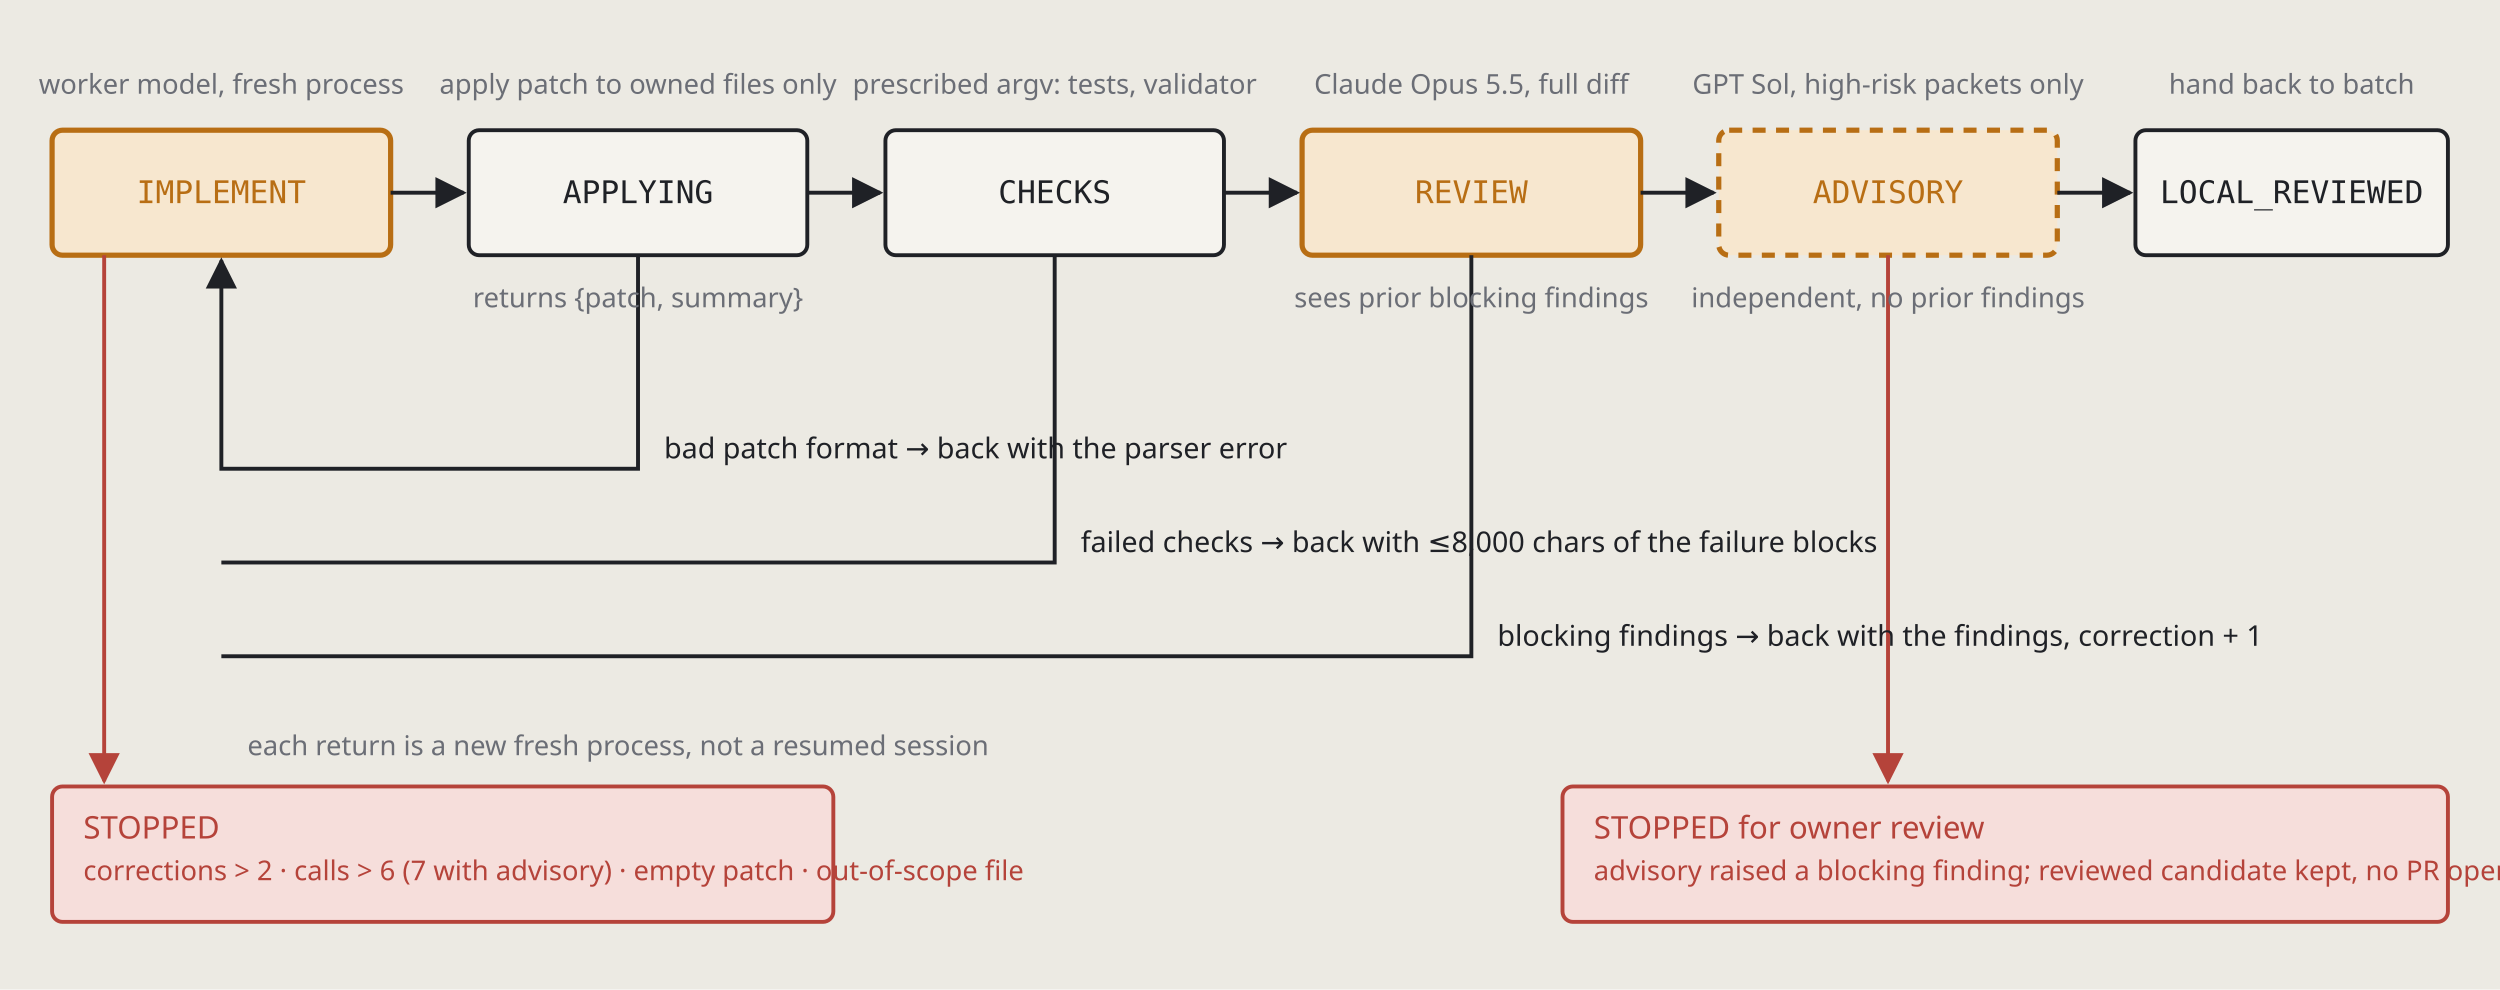
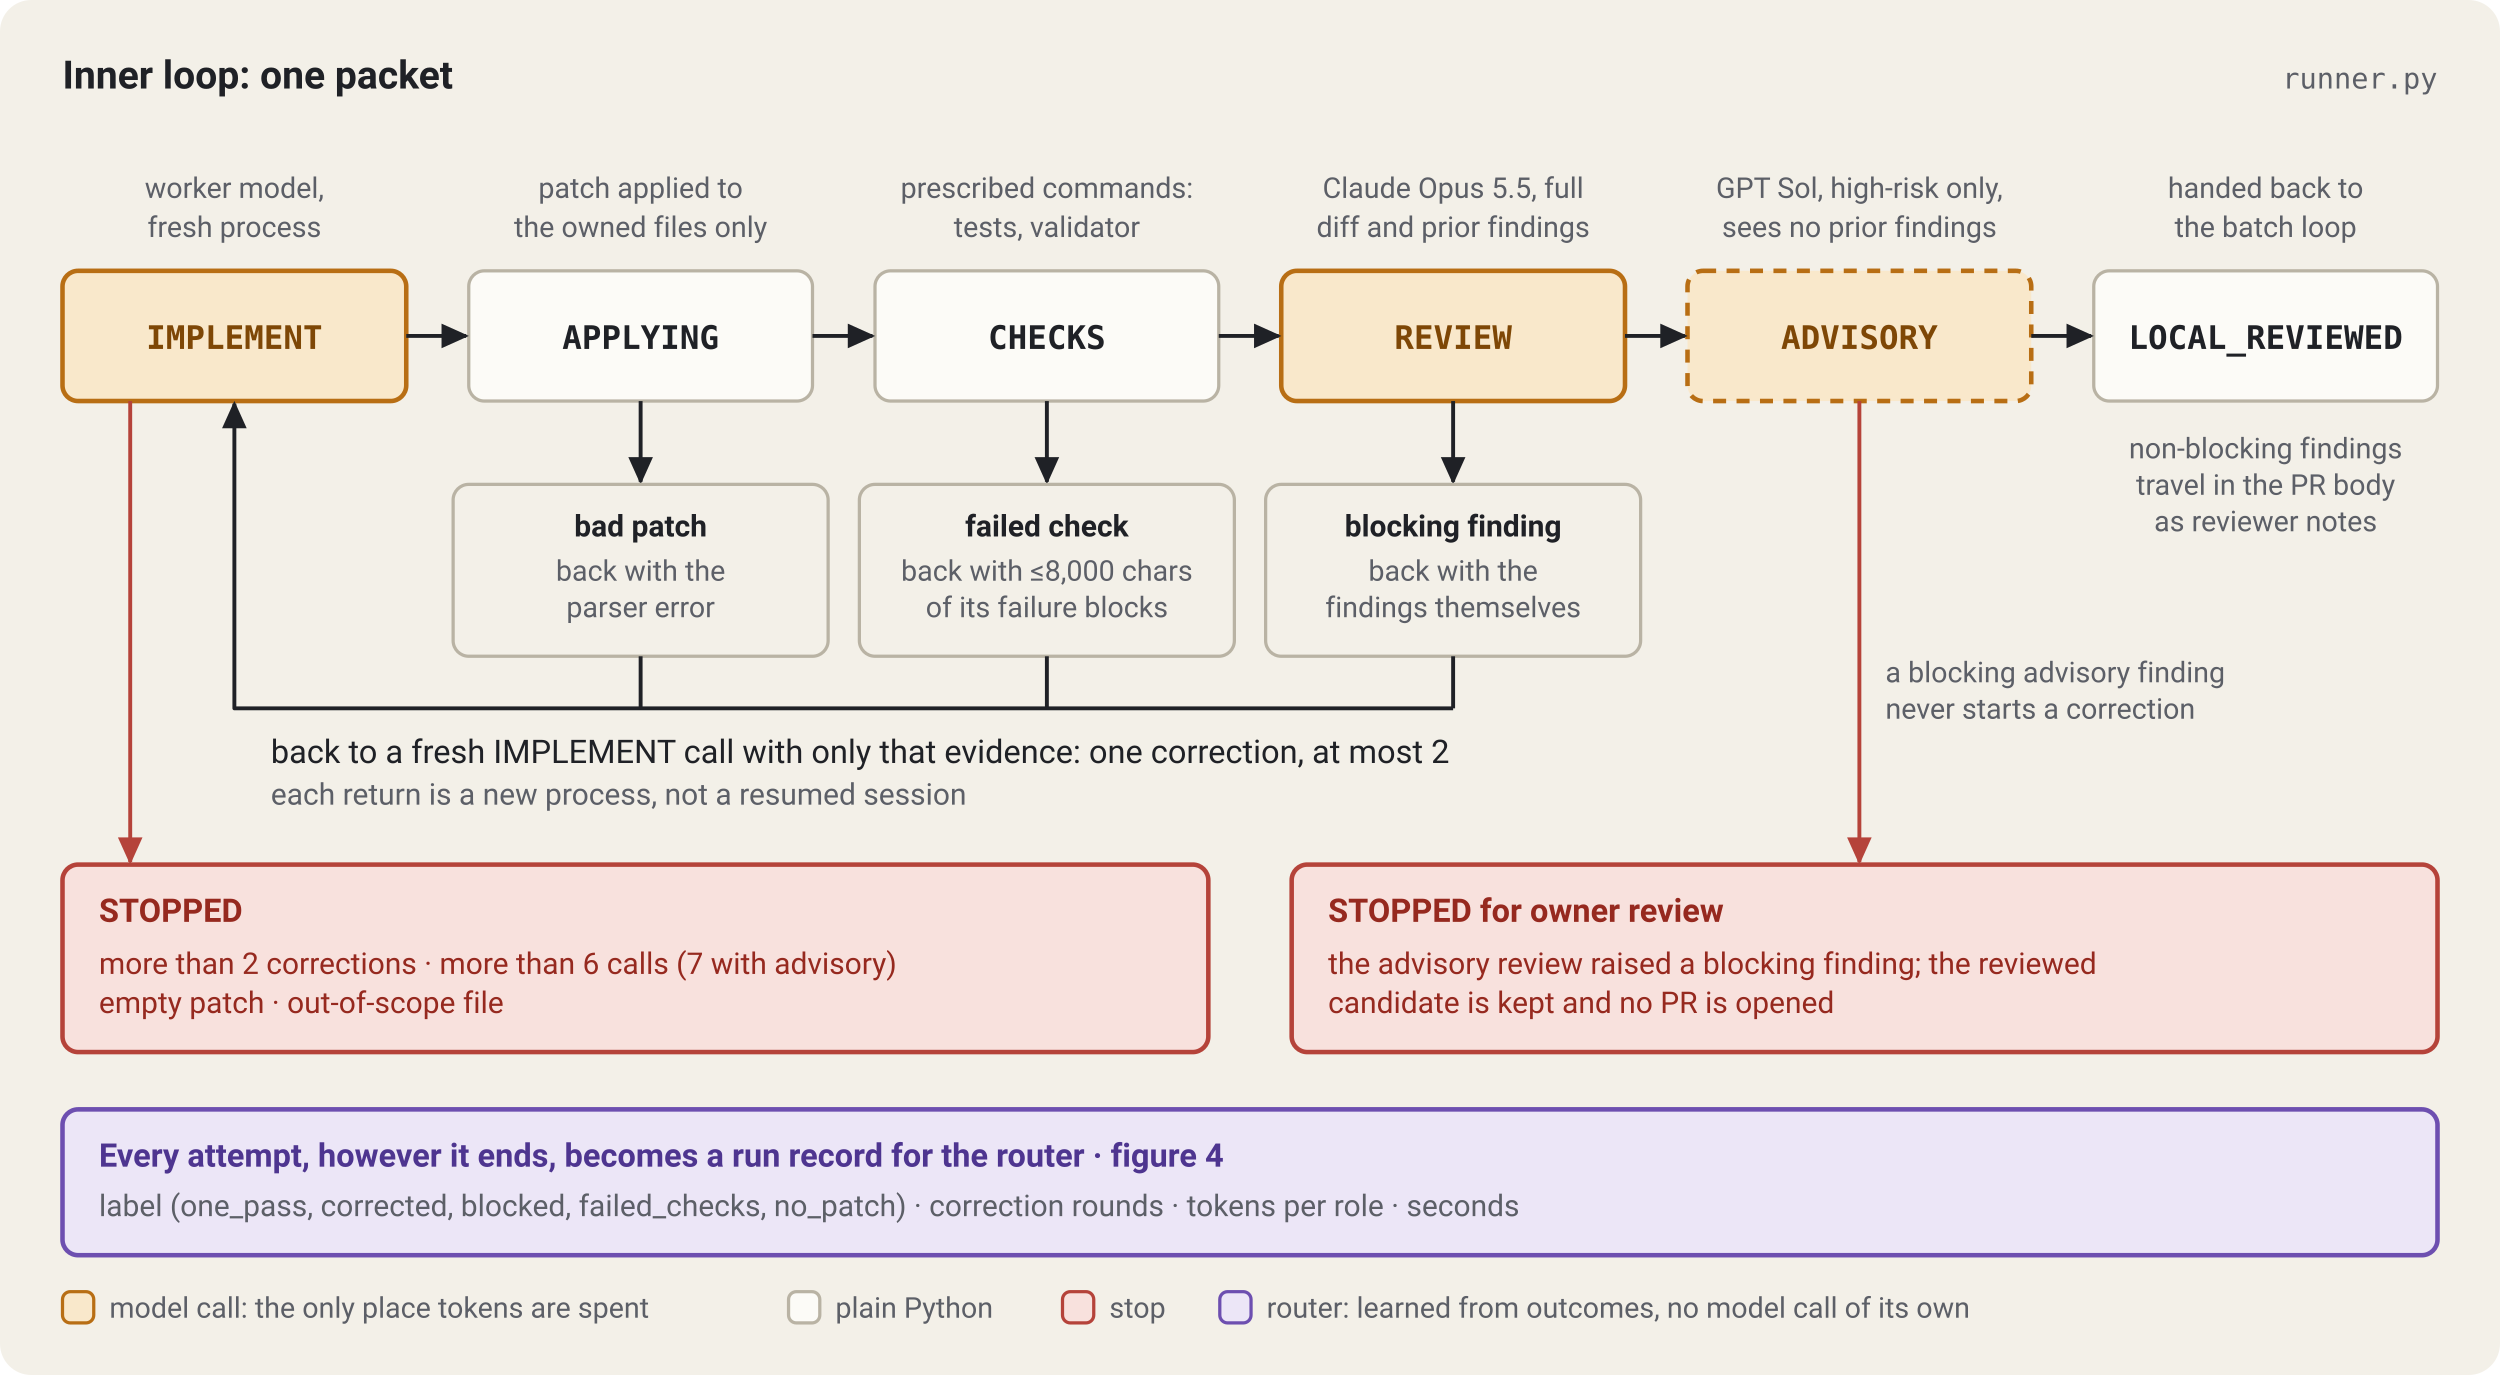
- <svg xmlns="http://www.w3.org/2000/svg" font-family="IBM Plex Sans, system-ui, sans-serif" viewBox="0 0 960 380" role="img" aria-label="Inside one packet the runner calls a worker model for a patch, applies it to owned files only, runs the prescribed checks, then calls a reviewer model on the full diff; a bad patch, failed check, or blocking finding sends bounded evidence back to a fresh worker call, at most two corrections and six calls, after which the candidate is handed back as LOCAL_REVIEWED or the run stops.">
+ <svg xmlns="http://www.w3.org/2000/svg" viewBox="0 0 960 528" role="img" aria-label="Inside one packet the runner calls a worker model for a patch, applies it to the owned files only, runs the prescribed checks, then calls a reviewer model on the full diff. A bad patch, a failed check or a blocking finding sends bounded evidence back to a fresh worker call, at most two corrections and six calls. High-risk packets get an independent advisory review whose blocking finding stops the run for the owner. Otherwise the candidate is handed back as LOCAL_REVIEWED. Every attempt becomes a run record for the router.">
+   <style>text{font-family:'IBM Plex Sans', system-ui, -apple-system, 'Segoe UI', Roboto, Helvetica, Arial, sans-serif;font-size:11.5px;fill:#1F2126}.mono{font-family:'IBM Plex Mono', ui-monospace, SFMono-Regular, Menlo, Consolas, monospace}.b{font-weight:600}.mu{fill:#5C5F67}.c{text-anchor:middle}.e{text-anchor:end}.s9{font-size:9.5px;letter-spacing:.05em}.s10{font-size:10.5px}.s11{font-size:11px}.s12{font-size:12.5px}.s13{font-size:13px}.s15{font-size:15px}.ca{fill:#7E4706}.cg{fill:#24507F}.cs{fill:#96291F}.cr{fill:#4E3590}</style>
  <defs>
-     <marker id="a2" viewBox="0 0 10 10" refX="9" refY="5" markerWidth="8" markerHeight="8" orient="auto-start-reverse">
-       <path d="M0 0L10 5L0 10z" fill="#1F2126" />
+     <marker id="head-ink" viewBox="0 0 10 10" refX="9" refY="5" markerWidth="7" markerHeight="7" orient="auto">
+       <path d="M0 0.5L10 5L0 9.5z" fill="#1F2126" />
    </marker>
-     <marker id="a2s" viewBox="0 0 10 10" refX="9" refY="5" markerWidth="8" markerHeight="8" orient="auto-start-reverse">
-       <path d="M0 0L10 5L0 10z" fill="#B5433A" />
+     <marker id="head-s" viewBox="0 0 10 10" refX="9" refY="5" markerWidth="7" markerHeight="7" orient="auto">
+       <path d="M0 0.5L10 5L0 9.5z" fill="#B5433A" />
+     </marker>
+     <marker id="head-r" viewBox="0 0 10 10" refX="9" refY="5" markerWidth="7" markerHeight="7" orient="auto">
+       <path d="M0 0.5L10 5L0 9.5z" fill="#6D4FB0" />
    </marker>
  </defs>
-   <rect x="0" y="0" width="960" height="380" fill="#ECEAE3" />
-   <g fill="none" stroke="#1F2126" stroke-width="1.5">
-     <rect x="20" y="50" width="130" height="48" rx="4" fill="#F7E7CF" stroke="#B86E14" stroke-width="2" />
-     <rect x="180" y="50" width="130" height="48" rx="4" fill="#F5F3EE" />
-     <rect x="340" y="50" width="130" height="48" rx="4" fill="#F5F3EE" />
-     <rect x="500" y="50" width="130" height="48" rx="4" fill="#F7E7CF" stroke="#B86E14" stroke-width="2" />
-     <rect x="660" y="50" width="130" height="48" rx="4" fill="#F7E7CF" stroke="#B86E14" stroke-width="2" stroke-dasharray="5 4" />
-     <rect x="820" y="50" width="120" height="48" rx="4" fill="#F5F3EE" />
-     <path d="M150 74H178" marker-end="url(#a2)" />
-     <path d="M310 74H338" marker-end="url(#a2)" />
-     <path d="M470 74H498" marker-end="url(#a2)" />
-     <path d="M630 74H658" marker-end="url(#a2)" />
-     <path d="M790 74H818" marker-end="url(#a2)" />
-     <path d="M245 98V180H85V100" marker-end="url(#a2)" />
-     <path d="M405 98V216H85" stroke-dasharray="0" />
-     <path d="M565 98V252H85" />
-     <path d="M725 98V300" stroke="#B5433A" marker-end="url(#a2s)" />
-     <path d="M40 98V300" stroke="#B5433A" marker-end="url(#a2s)" />
-     <rect x="20" y="302" width="300" height="52" rx="4" fill="#F6DEDB" stroke="#B5433A" />
-     <rect x="600" y="302" width="340" height="52" rx="4" fill="#F6DEDB" stroke="#B5433A" />
-   </g>
-   <g fill="#1F2126" font-size="12">
-     <g font-family="IBM Plex Mono, ui-monospace, SFMono-Regular, Menlo, monospace" font-size="12" font-weight="500" text-anchor="middle">
-       <text x="85" y="78" fill="#B86E14">IMPLEMENT</text>
-       <text x="245" y="78">APPLYING</text>
-       <text x="405" y="78">CHECKS</text>
-       <text x="565" y="78" fill="#B86E14">REVIEW</text>
-       <text x="725" y="78" fill="#B86E14">ADVISORY</text>
-       <text x="880" y="78">LOCAL_REVIEWED</text>
-     </g>
-     <g fill="#6B6E76" font-size="10.5" text-anchor="middle">
-       <text x="85" y="36">worker model, fresh process</text>
-       <text x="245" y="36">apply patch to owned files only</text>
-       <text x="405" y="36">prescribed argv: tests, validator</text>
-       <text x="565" y="36">Claude Opus 5.5, full diff</text>
-       <text x="725" y="36">GPT Sol, high-risk packets only</text>
-       <text x="880" y="36">hand back to batch</text>
-     </g>
-     <text x="245" y="118" text-anchor="middle" font-size="10.5" fill="#6B6E76">returns {patch, summary}</text>
-     <text x="565" y="118" text-anchor="middle" font-size="10.5" fill="#6B6E76">sees prior blocking findings</text>
-     <text x="725" y="118" text-anchor="middle" font-size="10.5" fill="#6B6E76">independent, no prior findings</text>
-     <g font-size="11">
-       <text x="255" y="176">bad patch format → back with the parser error</text>
-       <text x="415" y="212">failed checks → back with ≤8,000 chars of the failure blocks</text>
-       <text x="575" y="248">blocking findings → back with the findings, correction + 1</text>
-     </g>
-     <text x="95" y="290" fill="#6B6E76" font-size="10.5">each return is a new fresh process, not a resumed session</text>
-     <g fill="#B5433A">
-       <text x="32" y="322" font-weight="500">STOPPED</text>
-       <text x="32" y="338" font-size="10.5">corrections &gt; 2 · calls &gt; 6 (7 with advisory) · empty patch · out-of-scope file</text>
-       <text x="612" y="322" font-weight="500">STOPPED for owner review</text>
-       <text x="612" y="338" font-size="10.5">advisory raised a blocking finding; reviewed candidate kept, no PR opened</text>
-     </g>
-   </g>
+   <rect width="960" height="528" rx="12" fill="#F3F0E8" />
+   <rect x="24" y="104" width="132" height="50" rx="6" fill="#F9E8CB" stroke="#B86E14" stroke-width="1.75" />
+   <rect x="180" y="104" width="132" height="50" rx="6" fill="#FCFBF7" stroke="#B9B3A4" stroke-width="1.25" />
+   <path d="M156 129H179" fill="none" stroke="#1F2126" stroke-width="1.5" stroke-linejoin="round" marker-end="url(#head-ink)" />
+   <rect x="336" y="104" width="132" height="50" rx="6" fill="#FCFBF7" stroke="#B9B3A4" stroke-width="1.25" />
+   <path d="M312 129H335" fill="none" stroke="#1F2126" stroke-width="1.5" stroke-linejoin="round" marker-end="url(#head-ink)" />
+   <rect x="492" y="104" width="132" height="50" rx="6" fill="#F9E8CB" stroke="#B86E14" stroke-width="1.75" />
+   <path d="M468 129H491" fill="none" stroke="#1F2126" stroke-width="1.5" stroke-linejoin="round" marker-end="url(#head-ink)" />
+   <rect x="648" y="104" width="132" height="50" rx="6" fill="#F9E8CB" stroke="#B86E14" stroke-width="1.75" stroke-dasharray="5 4" />
+   <path d="M624 129H647" fill="none" stroke="#1F2126" stroke-width="1.5" stroke-linejoin="round" marker-end="url(#head-ink)" />
+   <rect x="804" y="104" width="132" height="50" rx="6" fill="#FCFBF7" stroke="#B9B3A4" stroke-width="1.25" />
+   <path d="M780 129H803" fill="none" stroke="#1F2126" stroke-width="1.5" stroke-linejoin="round" marker-end="url(#head-ink)" />
+   <path d="M246 154V185" fill="none" stroke="#1F2126" stroke-width="1.5" stroke-linejoin="round" marker-end="url(#head-ink)" />
+   <rect x="174" y="186" width="144" height="66" rx="6" fill="#F3F0E8" stroke="#B9B3A4" stroke-width="1.25" />
+   <path d="M246 252V272" fill="none" stroke="#1F2126" stroke-width="1.5" stroke-linejoin="round" />
+   <path d="M402 154V185" fill="none" stroke="#1F2126" stroke-width="1.5" stroke-linejoin="round" marker-end="url(#head-ink)" />
+   <rect x="330" y="186" width="144" height="66" rx="6" fill="#F3F0E8" stroke="#B9B3A4" stroke-width="1.25" />
+   <path d="M402 252V272" fill="none" stroke="#1F2126" stroke-width="1.5" stroke-linejoin="round" />
+   <path d="M558 154V185" fill="none" stroke="#1F2126" stroke-width="1.5" stroke-linejoin="round" marker-end="url(#head-ink)" />
+   <rect x="486" y="186" width="144" height="66" rx="6" fill="#F3F0E8" stroke="#B9B3A4" stroke-width="1.25" />
+   <path d="M558 252V272" fill="none" stroke="#1F2126" stroke-width="1.5" stroke-linejoin="round" />
+   <path d="M558 272H90V155" fill="none" stroke="#1F2126" stroke-width="1.5" stroke-linejoin="round" marker-end="url(#head-ink)" />
+   <path d="M50 154V331" fill="none" stroke="#B5433A" stroke-width="1.5" stroke-linejoin="round" marker-end="url(#head-s)" />
+   <rect x="24" y="332" width="440" height="72" rx="6" fill="#F8E1DD" stroke="#B5433A" stroke-width="1.75" />
+   <path d="M714 154V331" fill="none" stroke="#B5433A" stroke-width="1.5" stroke-linejoin="round" marker-end="url(#head-s)" />
+   <rect x="496" y="332" width="440" height="72" rx="6" fill="#F8E1DD" stroke="#B5433A" stroke-width="1.75" />
+   <rect x="24" y="426" width="912" height="56" rx="6" fill="#ECE6F7" stroke="#6D4FB0" stroke-width="1.75" />
+   <rect x="24" y="496" width="12" height="12" rx="3" fill="#F9E8CB" stroke="#B86E14" stroke-width="1.25" />
+   <rect x="302.8" y="496" width="12" height="12" rx="3" fill="#FCFBF7" stroke="#B9B3A4" stroke-width="1.25" />
+   <rect x="408" y="496" width="12" height="12" rx="3" fill="#F8E1DD" stroke="#B5433A" stroke-width="1.25" />
+   <rect x="468.4" y="496" width="12" height="12" rx="3" fill="#ECE6F7" stroke="#6D4FB0" stroke-width="1.25" />
+   <text x="24" y="34" class="b s15">Inner loop: one packet</text>
+   <text x="936" y="34" class="e mu mono s11">runner.py</text>
+   <text x="90.0" y="134" class="mono b s12 c ca">IMPLEMENT</text>
+   <text x="90.0" y="76" class="mu s11 c">worker model,</text>
+   <text x="90.0" y="91" class="mu s11 c">fresh process</text>
+   <text x="246.0" y="134" class="mono b s12 c">APPLYING</text>
+   <text x="246.0" y="76" class="mu s11 c">patch applied to</text>
+   <text x="246.0" y="91" class="mu s11 c">the owned files only</text>
+   <text x="402.0" y="134" class="mono b s12 c">CHECKS</text>
+   <text x="402.0" y="76" class="mu s11 c">prescribed commands:</text>
+   <text x="402.0" y="91" class="mu s11 c">tests, validator</text>
+   <text x="558.0" y="134" class="mono b s12 c ca">REVIEW</text>
+   <text x="558.0" y="76" class="mu s11 c">Claude Opus 5.5, full</text>
+   <text x="558.0" y="91" class="mu s11 c">diff and prior findings</text>
+   <text x="714.0" y="134" class="mono b s12 c ca">ADVISORY</text>
+   <text x="714.0" y="76" class="mu s11 c">GPT Sol, high-risk only,</text>
+   <text x="714.0" y="91" class="mu s11 c">sees no prior findings</text>
+   <text x="870.0" y="134" class="mono b s12 c">LOCAL_REVIEWED</text>
+   <text x="870.0" y="76" class="mu s11 c">handed back to</text>
+   <text x="870.0" y="91" class="mu s11 c">the batch loop</text>
+   <text x="246" y="206" class="b c">bad patch</text>
+   <text x="246" y="223" class="mu s11 c">back with the</text>
+   <text x="246" y="237" class="mu s11 c">parser error</text>
+   <text x="402" y="206" class="b c">failed check</text>
+   <text x="402" y="223" class="mu s11 c">back with ≤8,000 chars</text>
+   <text x="402" y="237" class="mu s11 c">of its failure blocks</text>
+   <text x="558" y="206" class="b c">blocking finding</text>
+   <text x="558" y="223" class="mu s11 c">back with the</text>
+   <text x="558" y="237" class="mu s11 c">findings themselves</text>
+   <text x="104" y="293" class="s12">back to a fresh IMPLEMENT call with only that evidence: one correction, at most 2</text>
+   <text x="104" y="309" class="mu">each return is a new process, not a resumed session</text>
+   <text x="38" y="354" class="b s12 cs">STOPPED</text>
+   <text x="38" y="374" class="cs">more than 2 corrections · more than 6 calls (7 with advisory)</text>
+   <text x="38" y="389" class="cs">empty patch · out-of-scope file</text>
+   <text x="724" y="262" class="mu s11">a blocking advisory finding</text>
+   <text x="724" y="276" class="mu s11">never starts a correction</text>
+   <text x="510" y="354" class="b s12 cs">STOPPED for owner review</text>
+   <text x="510" y="374" class="cs">the advisory review raised a blocking finding; the reviewed</text>
+   <text x="510" y="389" class="cs">candidate is kept and no PR is opened</text>
+   <text x="870" y="176" class="mu s11 c">non-blocking findings</text>
+   <text x="870" y="190" class="mu s11 c">travel in the PR body</text>
+   <text x="870" y="204" class="mu s11 c">as reviewer notes</text>
+   <text x="38" y="448" class="b s12 cr">Every attempt, however it ends, becomes a run record for the router · figure 4</text>
+   <text x="38" y="467" class="mu">label (one_pass, corrected, blocked, failed_checks, no_patch) · correction rounds · tokens per role · seconds</text>
+   <text x="42" y="506" class="mu s11">model call: the only place tokens are spent</text>
+   <text x="320.8" y="506" class="mu s11">plain Python</text>
+   <text x="426" y="506" class="mu s11">stop</text>
+   <text x="486.4" y="506" class="mu s11">router: learned from outcomes, no model call of its own</text>
</svg>
